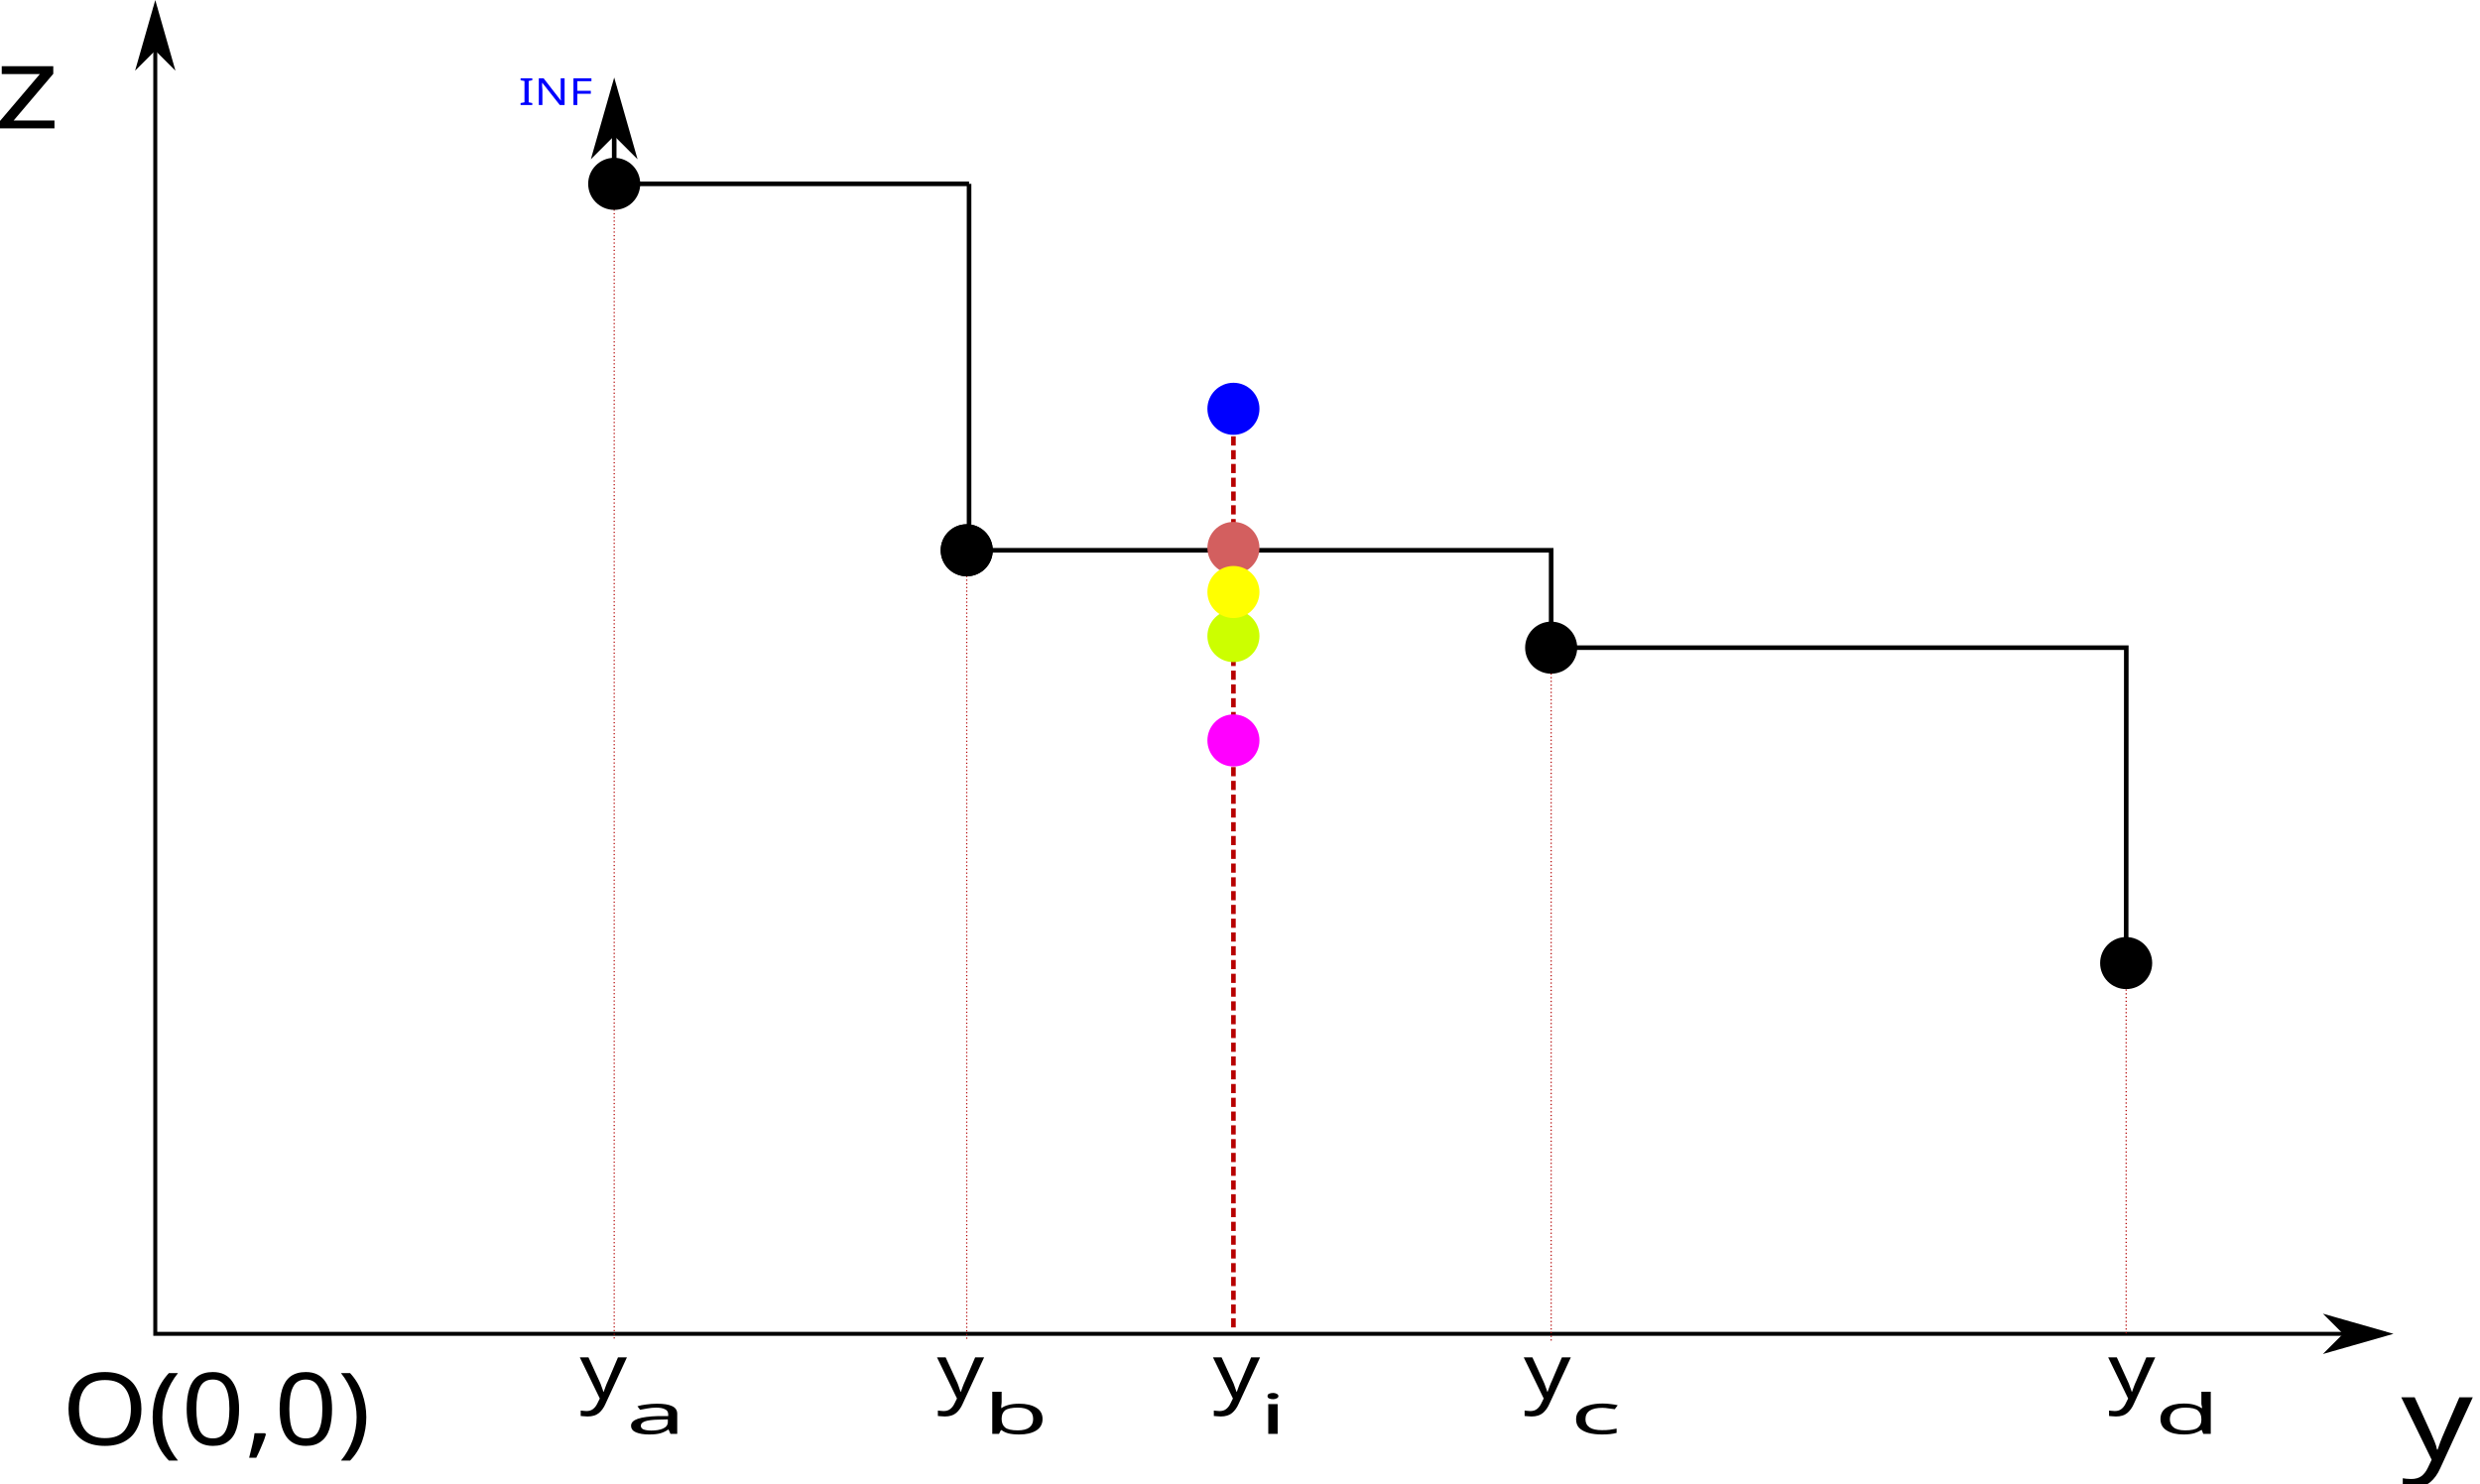
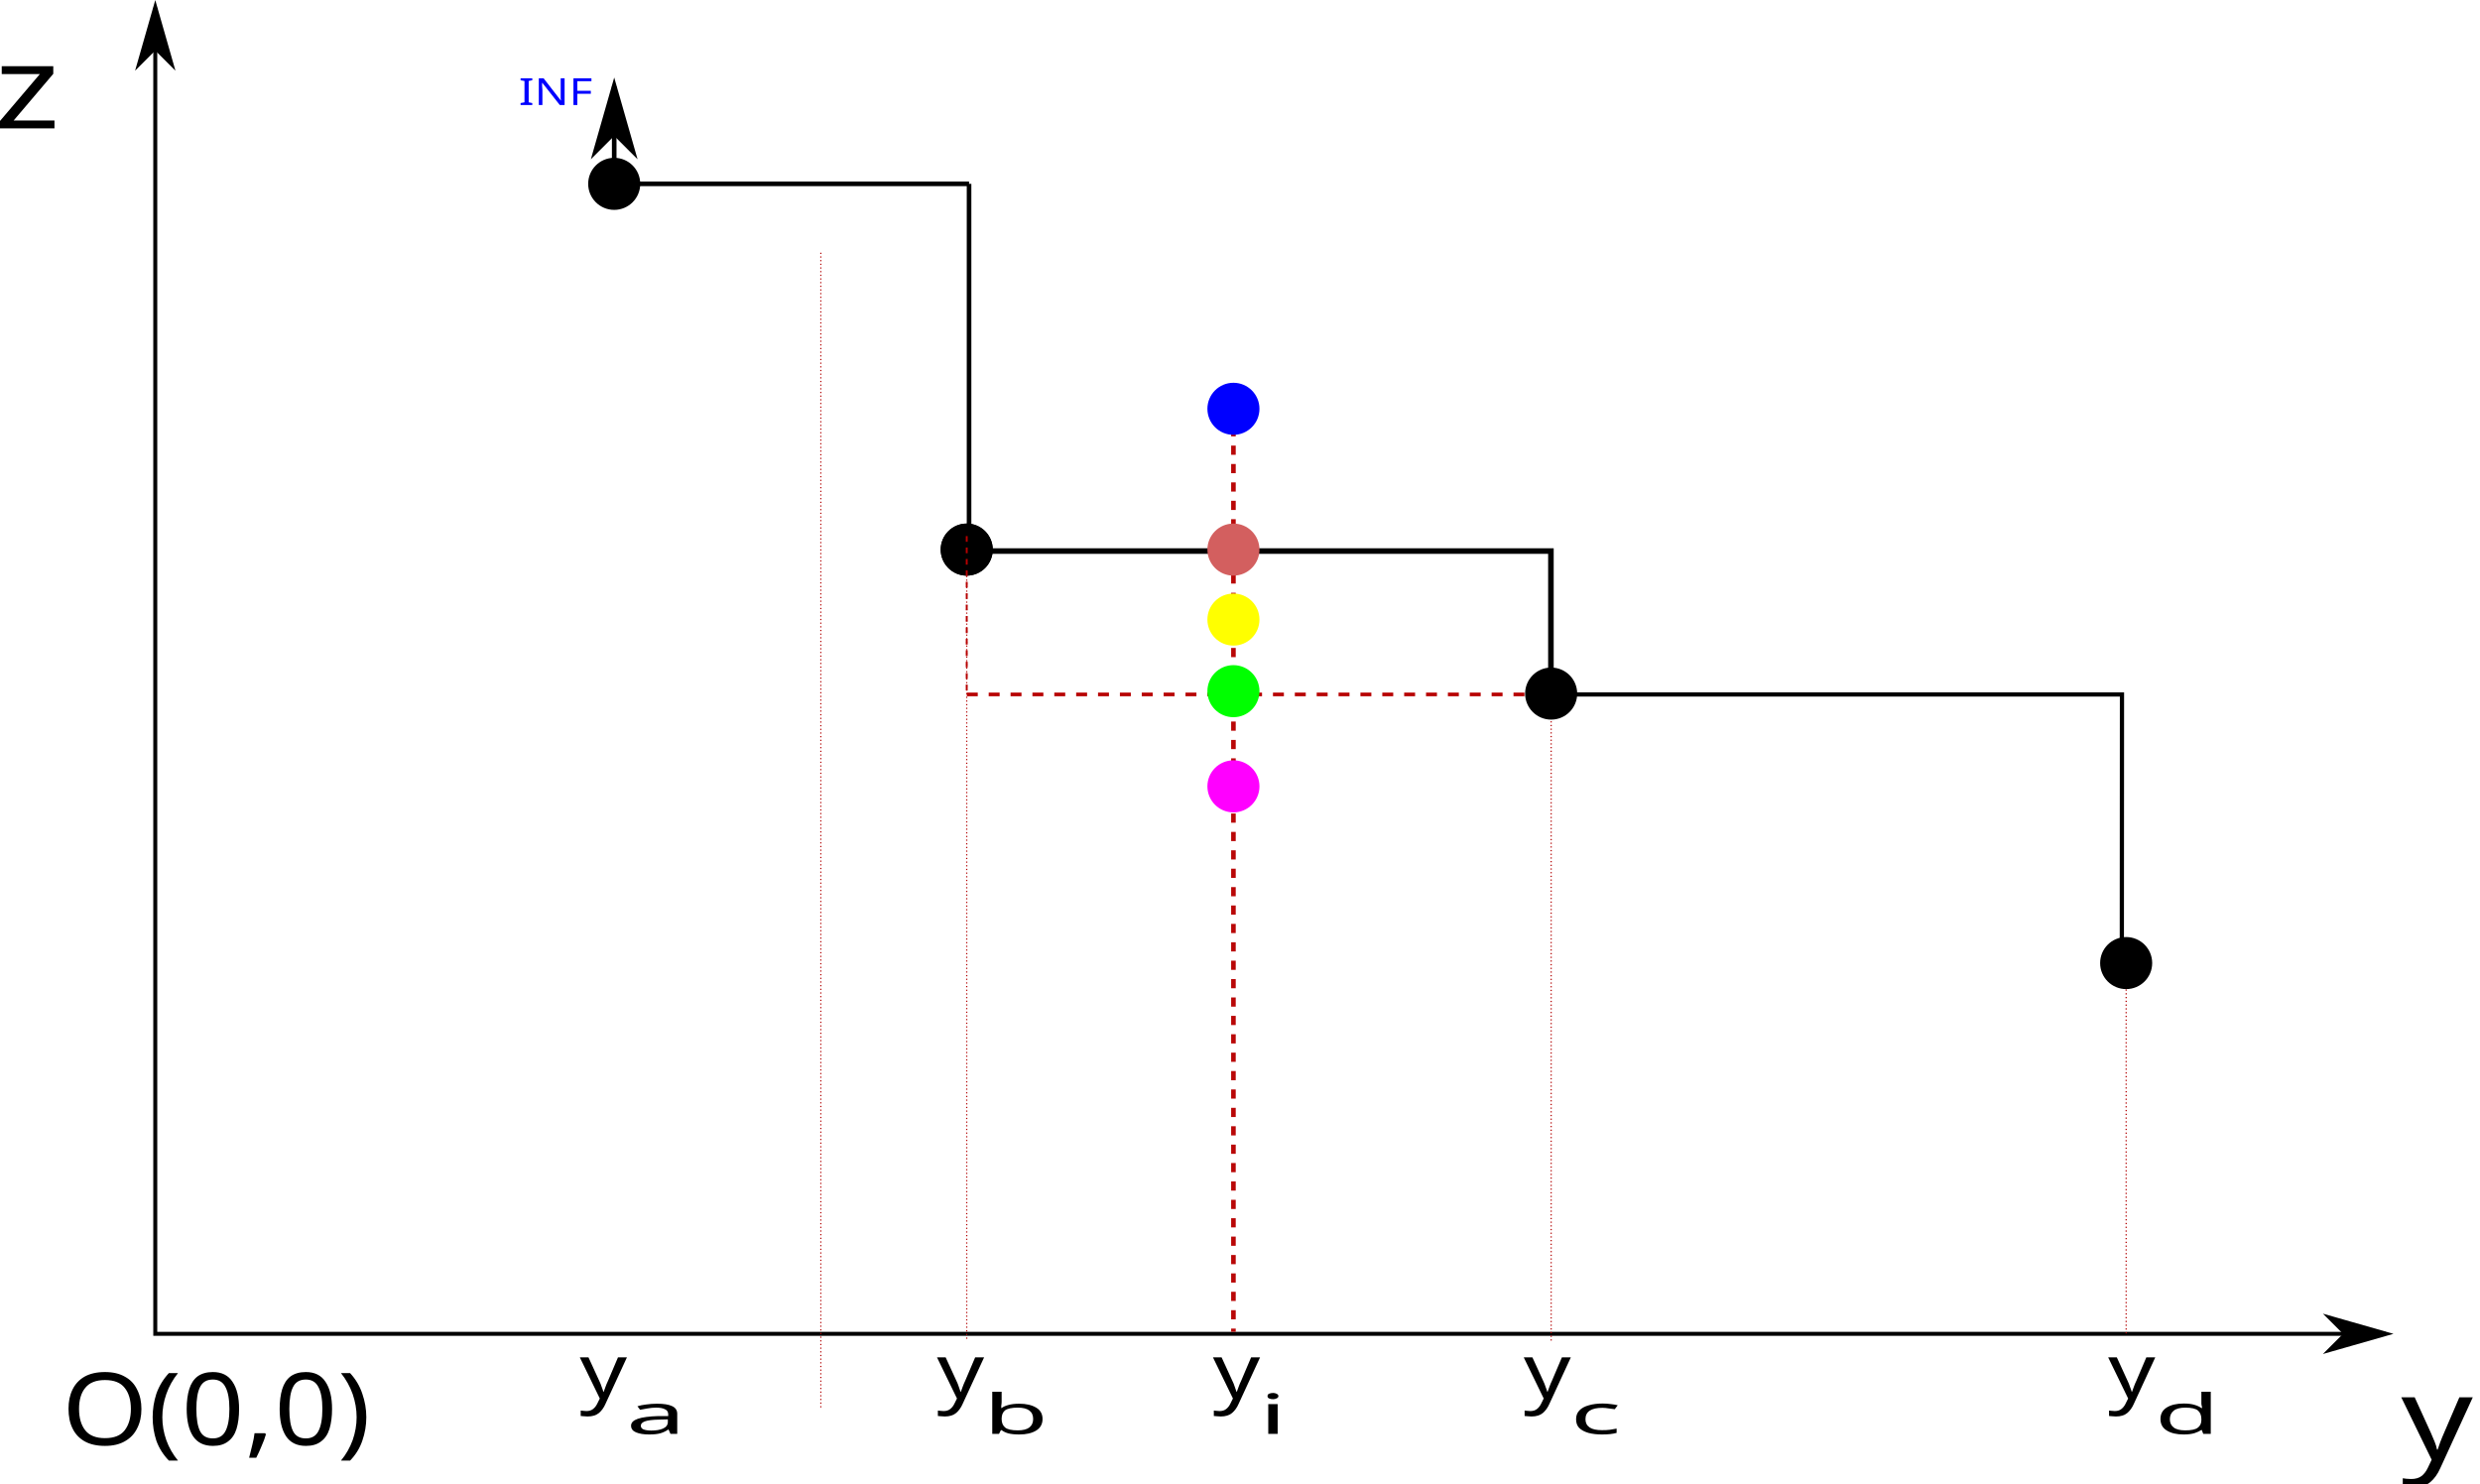
<svg xmlns="http://www.w3.org/2000/svg" width="5.626in" height="3.366in" viewBox="0 0 142.903 85.487" version="1.1" id="svg8">
  <defs id="defs2">
    <marker style="overflow:visible" id="marker5382" refX="0" refY="0" orient="auto">
      <path transform="matrix(-0.8,0,0,-0.8,-10,0)" style="fill:#000000;fill-opacity:1;fill-rule:evenodd;stroke:#000000;stroke-width:1pt;stroke-opacity:1" d="M 0,0 5,-5 -12.5,0 5,5 Z" id="path5380" />
    </marker>
    <marker style="overflow:visible" id="marker5338" refX="0" refY="0" orient="auto">
      <path transform="matrix(-0.8,0,0,-0.8,-10,0)" style="fill:#000000;fill-opacity:1;fill-rule:evenodd;stroke:#000000;stroke-width:1pt;stroke-opacity:1" d="M 0,0 5,-5 -12.5,0 5,5 Z" id="path5336" />
    </marker>
    <marker style="overflow:visible" id="marker5044" refX="0" refY="0" orient="auto">
      <path transform="matrix(0.8,0,0,0.8,10,0)" style="fill:#000000;fill-opacity:1;fill-rule:evenodd;stroke:#000000;stroke-width:1pt;stroke-opacity:1" d="M 0,0 5,-5 -12.5,0 5,5 Z" id="path5042" />
    </marker>
    <marker style="overflow:visible" id="marker5004" refX="0" refY="0" orient="auto">
      <path transform="matrix(0.8,0,0,0.8,10,0)" style="fill:#000000;fill-opacity:1;fill-rule:evenodd;stroke:#000000;stroke-width:1pt;stroke-opacity:1" d="M 0,0 5,-5 -12.5,0 5,5 Z" id="path5002" />
    </marker>
    <marker orient="auto" refY="0" refX="0" id="Arrow1Lstart" style="overflow:visible">
      <path id="path4567" d="M 0,0 5,-5 -12.5,0 5,5 Z" style="fill:#000000;fill-opacity:1;fill-rule:evenodd;stroke:#000000;stroke-width:1pt;stroke-opacity:1" transform="matrix(0.8,0,0,0.8,10,0)" />
    </marker>
    <marker orient="auto" refY="0" refX="0" id="Arrow1Lend" style="overflow:visible">
      <path id="path4570" d="M 0,0 5,-5 -12.5,0 5,5 Z" style="fill:#000000;fill-opacity:1;fill-rule:evenodd;stroke:#000000;stroke-width:1pt;stroke-opacity:1" transform="matrix(-0.8,0,0,-0.8,-10,0)" />
    </marker>
  </defs>
  <g id="layer1" transform="translate(-22.605,-42.9287)">
-     <g id="g5809">
-       <path id="path12" d="M 160.08,119.783 H 31.552 V 43.372" style="fill:none;stroke:#000000;stroke-width:0.229px;stroke-linecap:butt;stroke-linejoin:miter;stroke-opacity:1;marker-start:url(#Arrow1Lstart);marker-end:url(#Arrow1Lend)" />
-       <text transform="scale(1.098579,0.910267)" id="text36" y="139.547" x="146.527" style="font-style:normal;font-weight:normal;font-size:7.348px;line-height:1.25;font-family:sans-serif;letter-spacing:0px;word-spacing:0px;fill:#000000;fill-opacity:1;stroke:none;stroke-width:0.184" xml:space="preserve">
-         <tspan style="stroke-width:0.184" y="139.547" x="146.527" id="tspan34">y</tspan>
-       </text>
-       <text xml:space="preserve" style="font-style:normal;font-variant:normal;font-weight:normal;font-stretch:normal;font-size:7.348px;line-height:1.25;font-family:sans-serif;-inkscape-font-specification:'sans-serif, Normal';font-variant-ligatures:normal;font-variant-caps:normal;font-variant-numeric:normal;font-feature-settings:normal;text-align:start;letter-spacing:0px;word-spacing:0px;writing-mode:lr-tb;text-anchor:start;fill:#000000;fill-opacity:1;stroke:none;stroke-width:0.184" x="20.261" y="55.279" id="text40" transform="scale(1.098579,0.910267)">
-         <tspan id="tspan42" x="20.261" y="55.279">z</tspan>
-       </text>
-       <path id="path44" d="M 57.997,53.517 V 120.068" style="fill:#d4004e;fill-opacity:1;stroke:#b20000;stroke-width:0.07;stroke-linecap:butt;stroke-linejoin:miter;stroke-miterlimit:4;stroke-dasharray:0.07, 0.141;stroke-dashoffset:0;stroke-opacity:1" />
-       <path id="path46" d="M 78.31,74.632 V 120.068" style="fill:#d4004e;fill-opacity:1;stroke:#b20000;stroke-width:0.07;stroke-linecap:butt;stroke-linejoin:miter;stroke-miterlimit:4;stroke-dasharray:0.07, 0.141;stroke-dashoffset:0;stroke-opacity:1" />
-       <path id="path48" d="M 111.986,80.244 V 120.201" style="fill:#d4004e;fill-opacity:1;stroke:#b20000;stroke-width:0.071;stroke-linecap:butt;stroke-linejoin:miter;stroke-miterlimit:4;stroke-dasharray:0.071, 0.141;stroke-dashoffset:0;stroke-opacity:1" />
-       <path id="path50" d="M 145.119,98.419 V 119.8" style="fill:#d4004e;fill-opacity:1;stroke:#b20000;stroke-width:0.072;stroke-linecap:butt;stroke-linejoin:miter;stroke-miterlimit:4;stroke-dasharray:0.072, 0.145;stroke-dashoffset:0;stroke-opacity:1" />
-       <text transform="scale(1.050141,0.9522527)" id="text54" y="132.506" x="24.912" style="font-style:normal;font-weight:normal;font-size:6.072px;line-height:1.25;font-family:sans-serif;letter-spacing:0px;word-spacing:0px;fill:#000000;fill-opacity:1;stroke:none;stroke-width:0.152" xml:space="preserve">
-         <tspan style="stroke-width:0.152" y="132.506" x="24.912" id="tspan52">O(0,0)</tspan>
-       </text>
-       <path id="path4968" d="M 57.997,53.517 H 78.444" style="fill:none;stroke:#000000;stroke-width:0.265px;stroke-linecap:butt;stroke-linejoin:miter;stroke-opacity:1" />
-       <circle r="1.5" cy="53.517" cx="57.997" style="fill:#000000;stroke:none" id="path4976" />
-       <circle r="1.5" cy="74.632" cx="78.31" style="fill:#000000;stroke:none" id="path4978" />
-       <circle r="1.5" cy="80.244" cx="111.986" style="fill:#000000;stroke:none" id="path4980" />
-       <circle r="1.5" cy="98.419" cx="145.119" style="fill:#000000;stroke:none" id="path4982" />
-       <path id="path4984" d="M 78.444,53.517 V 74.632" style="fill:none;stroke:#000000;stroke-width:0.265px;stroke-linecap:butt;stroke-linejoin:miter;stroke-opacity:1" />
-       <circle r="1.5" cy="74.632" cx="78.31" style="fill:#000000;stroke:none" id="path4986" />
-       <path id="path4988" d="m 78.444,74.632 h 33.542 v 5.613" style="fill:none;stroke:#000000;stroke-width:0.265px;stroke-linecap:butt;stroke-linejoin:miter;stroke-opacity:1" />
-       <path id="path4992" d="m 111.986,80.244 h 33.141 l -0.009,18.174" style="fill:none;stroke:#000000;stroke-width:0.265px;stroke-linecap:butt;stroke-linejoin:miter;stroke-opacity:1" />
-       <path id="path4994" d="M 57.997,53.517 V 47.905" style="fill:none;stroke:#000000;stroke-width:0.265px;stroke-linecap:butt;stroke-linejoin:miter;stroke-opacity:1;marker-end:url(#marker5382)" />
-       <text transform="scale(1.105875,0.9042617)" id="text5458" y="54.159" x="47.471" style="font-style:normal;font-weight:normal;font-size:2.379px;line-height:1.25;font-family:sans-serif;letter-spacing:0px;word-spacing:0px;fill:#0000ff;fill-opacity:1;stroke:none;stroke-width:0.059" xml:space="preserve">
-         <tspan style="fill:#0000ff;stroke-width:0.059" y="54.159" x="47.471" id="tspan5456">INF</tspan>
-       </text>
-       <path id="path5546" d="m 93.678,66.48 v 53.187" style="fill:#ff6600;stroke:#b70000;stroke-width:0.265;stroke-linecap:butt;stroke-linejoin:miter;stroke-miterlimit:4;stroke-dasharray:0.529, 0.265;stroke-dashoffset:0;stroke-opacity:1" />
-       <circle r="1.5" cy="74.498" cx="93.678" style="fill:#d35f5f;stroke:none" id="path5532" />
-       <circle r="1.5" cy="66.48" cx="93.678" style="fill:#0000ff;stroke:none" id="path5534" />
-       <circle r="1.5" cy="79.576" cx="93.678" style="fill:#ccff00;stroke:none" id="path5540" />
-       <circle r="1.5" cy="85.59" cx="93.678" style="fill:#ff00ff;stroke:none" id="path5544" />
-       <circle r="1.5" cy="77.037" cx="93.678" style="fill:#ffff00;stroke:none" id="path5542" />
-       <text transform="scale(1.100185,0.9089377)" id="text5550" y="135.867" x="84.076" style="font-style:normal;font-weight:normal;font-size:4.827px;line-height:1.25;font-family:sans-serif;letter-spacing:0px;word-spacing:0px;fill:#000000;fill-opacity:1;stroke:none;stroke-width:0.121" xml:space="preserve">
-         <tspan style="stroke-width:0.121" y="135.867" x="84.076" id="tspan5548">y</tspan>
-       </text>
-       <text transform="scale(1.383926,0.7225821)" id="text5554" y="173.747" x="68.766" style="font-style:normal;font-weight:normal;font-size:4.423px;line-height:1.25;font-family:sans-serif;letter-spacing:0px;word-spacing:0px;fill:#000000;fill-opacity:1;stroke:none;stroke-width:0.111" xml:space="preserve">
-         <tspan style="stroke-width:0.111" y="173.747" x="68.766" id="tspan5552">i</tspan>
-       </text>
-       <text xml:space="preserve" style="font-style:normal;font-weight:normal;font-size:4.827px;line-height:1.25;font-family:sans-serif;letter-spacing:0px;word-spacing:0px;fill:#000000;fill-opacity:1;stroke:none;stroke-width:0.121" x="50.915" y="135.867" id="text5564" transform="scale(1.100185,0.9089377)">
-         <tspan id="tspan5562" x="50.915" y="135.867" style="stroke-width:0.121">y</tspan>
-       </text>
-       <text xml:space="preserve" style="font-style:normal;font-weight:normal;font-size:4.423px;line-height:1.25;font-family:sans-serif;letter-spacing:0px;word-spacing:0px;fill:#000000;fill-opacity:1;stroke:none;stroke-width:0.111" x="42.405" y="173.747" id="text5568" transform="scale(1.383926,0.7225821)">
-         <tspan id="tspan5566" x="42.405" y="173.747" style="stroke-width:0.111">a</tspan>
-       </text>
-       <text transform="scale(1.100185,0.9089377)" id="text5574" y="135.867" x="69.621" style="font-style:normal;font-weight:normal;font-size:4.827px;line-height:1.25;font-family:sans-serif;letter-spacing:0px;word-spacing:0px;fill:#000000;fill-opacity:1;stroke:none;stroke-width:0.121" xml:space="preserve">
-         <tspan style="stroke-width:0.121" y="135.867" x="69.621" id="tspan5572">y</tspan>
-       </text>
-       <text transform="scale(1.383926,0.7225821)" id="text5578" y="173.747" x="57.275" style="font-style:normal;font-weight:normal;font-size:4.423px;line-height:1.25;font-family:sans-serif;letter-spacing:0px;word-spacing:0px;fill:#000000;fill-opacity:1;stroke:none;stroke-width:0.111" xml:space="preserve">
-         <tspan style="stroke-width:0.111" y="173.747" x="57.275" id="tspan5576">b</tspan>
-       </text>
-       <text xml:space="preserve" style="font-style:normal;font-weight:normal;font-size:4.827px;line-height:1.25;font-family:sans-serif;letter-spacing:0px;word-spacing:0px;fill:#000000;fill-opacity:1;stroke:none;stroke-width:0.121" x="100.352" y="135.867" id="text5584" transform="scale(1.100185,0.9089377)">
-         <tspan id="tspan5582" x="100.352" y="135.867" style="stroke-width:0.121">y</tspan>
-       </text>
-       <text xml:space="preserve" style="font-style:normal;font-weight:normal;font-size:4.423px;line-height:1.25;font-family:sans-serif;letter-spacing:0px;word-spacing:0px;fill:#000000;fill-opacity:1;stroke:none;stroke-width:0.111" x="81.706" y="173.747" id="text5588" transform="scale(1.383926,0.7225821)">
-         <tspan id="tspan5586" x="81.706" y="173.747" style="stroke-width:0.111">c</tspan>
-       </text>
-       <text transform="scale(1.100185,0.9089377)" id="text5594" y="135.867" x="130.961" style="font-style:normal;font-weight:normal;font-size:4.827px;line-height:1.25;font-family:sans-serif;letter-spacing:0px;word-spacing:0px;fill:#000000;fill-opacity:1;stroke:none;stroke-width:0.121" xml:space="preserve">
-         <tspan style="stroke-width:0.121" y="135.867" x="130.961" id="tspan5592">y</tspan>
-       </text>
-       <text transform="scale(1.383926,0.7225821)" id="text5598" y="173.747" x="106.039" style="font-style:normal;font-weight:normal;font-size:4.423px;line-height:1.25;font-family:sans-serif;letter-spacing:0px;word-spacing:0px;fill:#000000;fill-opacity:1;stroke:none;stroke-width:0.111" xml:space="preserve">
-         <tspan style="stroke-width:0.111" y="173.747" x="106.039" id="tspan5596">d</tspan>
-       </text>
-     </g>
+     <path transform="translate(-4.9999993e-8,1.25e-6)" style="fill:#ff6600;stroke:#b70000;stroke-width:0.21;stroke-linecap:butt;stroke-linejoin:miter;stroke-miterlimit:4;stroke-dasharray:0.63,0.63;stroke-dashoffset:0;stroke-opacity:1" d="M 111.706,82.938 H 78.174" id="path933" />
+     <path style="fill:none;stroke:#000000;stroke-width:0.229px;stroke-linecap:butt;stroke-linejoin:miter;stroke-opacity:1;marker-start:url(#Arrow1Lstart);marker-end:url(#Arrow1Lend)" d="M 160.08,119.783 H 31.552 V 43.372" id="path12" />
+     <text xml:space="preserve" style="font-style:normal;font-weight:normal;font-size:7.348px;line-height:1.25;font-family:sans-serif;letter-spacing:0px;word-spacing:0px;fill:#000000;fill-opacity:1;stroke:none;stroke-width:0.184" x="146.527" y="139.547" id="text36" transform="scale(1.098579,0.910267)">
+       <tspan id="tspan34" x="146.527" y="139.547" style="stroke-width:0.184">y</tspan>
+     </text>
+     <text transform="scale(1.098579,0.910267)" id="text40" y="55.279" x="20.261" style="font-style:normal;font-variant:normal;font-weight:normal;font-stretch:normal;font-size:7.348px;line-height:1.25;font-family:sans-serif;-inkscape-font-specification:'sans-serif, Normal';font-variant-ligatures:normal;font-variant-caps:normal;font-variant-numeric:normal;font-feature-settings:normal;text-align:start;letter-spacing:0px;word-spacing:0px;writing-mode:lr-tb;text-anchor:start;fill:#000000;fill-opacity:1;stroke:none;stroke-width:0.184" xml:space="preserve">
+       <tspan y="55.279" x="20.261" id="tspan42">z</tspan>
+     </text>
+     <path style="fill:#d4004e;fill-opacity:1;stroke:#b20000;stroke-width:0.07;stroke-linecap:butt;stroke-linejoin:miter;stroke-miterlimit:4;stroke-dasharray:0.07, 0.141;stroke-dashoffset:0;stroke-opacity:1" d="M 69.904,57.486 V 124.036" id="path44" />
+     <path style="fill:#d4004e;fill-opacity:1;stroke:#b20000;stroke-width:0.07;stroke-linecap:butt;stroke-linejoin:miter;stroke-miterlimit:4;stroke-dasharray:0.07, 0.141;stroke-dashoffset:0;stroke-opacity:1" d="M 78.31,74.632 V 120.068" id="path46" />
+     <path style="fill:#d4004e;fill-opacity:1;stroke:#b20000;stroke-width:0.071;stroke-linecap:butt;stroke-linejoin:miter;stroke-miterlimit:4;stroke-dasharray:0.071, 0.141;stroke-dashoffset:0;stroke-opacity:1" d="M 111.986,80.244 V 120.201" id="path48" />
+     <path style="fill:#d4004e;fill-opacity:1;stroke:#b20000;stroke-width:0.072;stroke-linecap:butt;stroke-linejoin:miter;stroke-miterlimit:4;stroke-dasharray:0.072, 0.145;stroke-dashoffset:0;stroke-opacity:1" d="M 145.119,98.419 V 119.8" id="path50" />
+     <text xml:space="preserve" style="font-style:normal;font-weight:normal;font-size:6.072px;line-height:1.25;font-family:sans-serif;letter-spacing:0px;word-spacing:0px;fill:#000000;fill-opacity:1;stroke:none;stroke-width:0.152" x="24.912" y="132.506" id="text54" transform="scale(1.050141,0.9522527)">
+       <tspan id="tspan52" x="24.912" y="132.506" style="stroke-width:0.152">O(0,0)</tspan>
+     </text>
+     <path style="fill:none;stroke:#000000;stroke-width:0.265px;stroke-linecap:butt;stroke-linejoin:miter;stroke-opacity:1" d="M 57.997,53.517 H 78.444" id="path4968" />
+     <circle id="path4976" style="fill:#000000;stroke:none" cx="57.997" cy="53.517" r="1.5" />
+     <circle id="path4978" style="fill:#000000;stroke:none" cx="78.31" cy="74.593" r="1.5" />
+     <circle id="path4980" style="fill:#000000;stroke:none" cx="111.986" cy="82.89" r="1.5" />
+     <circle id="path4982" style="fill:#000000;stroke:none" cx="145.119" cy="98.419" r="1.5" />
+     <path style="fill:none;stroke:#000000;stroke-width:0.265px;stroke-linecap:butt;stroke-linejoin:miter;stroke-opacity:1" d="M 78.444,53.517 V 74.632" id="path4984" />
+     <circle id="path4986" style="fill:#000000;stroke:none" cx="78.31" cy="74.593" r="1.5" />
+     <path style="fill:none;stroke:#000000;stroke-width:0.32px;stroke-linecap:butt;stroke-linejoin:miter;stroke-opacity:1" d="m 78.458,74.677 h 33.514 v 8.231" id="path4988" />
+     <path style="fill:none;stroke:#000000;stroke-width:0.244px;stroke-linecap:butt;stroke-linejoin:miter;stroke-opacity:1" d="m 111.706,82.938 h 33.172 l -0.009,15.469" id="path4992" />
+     <path style="fill:none;stroke:#000000;stroke-width:0.265px;stroke-linecap:butt;stroke-linejoin:miter;stroke-opacity:1;marker-end:url(#marker5382)" d="M 57.997,53.517 V 47.905" id="path4994" />
+     <text xml:space="preserve" style="font-style:normal;font-weight:normal;font-size:2.379px;line-height:1.25;font-family:sans-serif;letter-spacing:0px;word-spacing:0px;fill:#0000ff;fill-opacity:1;stroke:none;stroke-width:0.059" x="47.471" y="54.159" id="text5458" transform="scale(1.105875,0.9042617)">
+       <tspan id="tspan5456" x="47.471" y="54.159" style="fill:#0000ff;stroke-width:0.059">INF</tspan>
+     </text>
+     <path style="fill:#ff6600;stroke:#b70000;stroke-width:0.265;stroke-linecap:butt;stroke-linejoin:miter;stroke-miterlimit:3.9;stroke-dasharray:0.53, 0.53;stroke-dashoffset:0;stroke-opacity:1;opacity:0.97" d="m 93.678,66.48 v 53.187" id="path5546" />
+     <circle id="path5532" style="fill:#d35f5f;stroke:none" cx="93.678" cy="74.593" r="1.5" />
+     <circle id="path5534" style="fill:#0000ff;stroke:none" cx="93.678" cy="66.48" r="1.5" />
+     <circle id="path5540" style="fill:#00ff00;stroke:none" cx="93.678" cy="82.751" r="1.5" />
+     <circle id="path5544" style="fill:#ff00ff;stroke:none" cx="93.678" cy="88.236" r="1.5" />
+     <circle id="path5542" style="fill:#ffff00;stroke:none" cx="93.678" cy="78.625" r="1.5" />
+     <text xml:space="preserve" style="font-style:normal;font-weight:normal;font-size:4.827px;line-height:1.25;font-family:sans-serif;letter-spacing:0px;word-spacing:0px;fill:#000000;fill-opacity:1;stroke:none;stroke-width:0.121" x="84.076" y="135.867" id="text5550" transform="scale(1.100185,0.9089377)">
+       <tspan id="tspan5548" x="84.076" y="135.867" style="stroke-width:0.121">y</tspan>
+     </text>
+     <text xml:space="preserve" style="font-style:normal;font-weight:normal;font-size:4.423px;line-height:1.25;font-family:sans-serif;letter-spacing:0px;word-spacing:0px;fill:#000000;fill-opacity:1;stroke:none;stroke-width:0.111" x="68.766" y="173.747" id="text5554" transform="scale(1.383926,0.7225821)">
+       <tspan id="tspan5552" x="68.766" y="173.747" style="stroke-width:0.111">i</tspan>
+     </text>
+     <text transform="scale(1.100185,0.9089377)" id="text5564" y="135.867" x="50.915" style="font-style:normal;font-weight:normal;font-size:4.827px;line-height:1.25;font-family:sans-serif;letter-spacing:0px;word-spacing:0px;fill:#000000;fill-opacity:1;stroke:none;stroke-width:0.121" xml:space="preserve">
+       <tspan style="stroke-width:0.121" y="135.867" x="50.915" id="tspan5562">y</tspan>
+     </text>
+     <text transform="scale(1.383926,0.7225821)" id="text5568" y="173.747" x="42.405" style="font-style:normal;font-weight:normal;font-size:4.423px;line-height:1.25;font-family:sans-serif;letter-spacing:0px;word-spacing:0px;fill:#000000;fill-opacity:1;stroke:none;stroke-width:0.111" xml:space="preserve">
+       <tspan style="stroke-width:0.111" y="173.747" x="42.405" id="tspan5566">a</tspan>
+     </text>
+     <text xml:space="preserve" style="font-style:normal;font-weight:normal;font-size:4.827px;line-height:1.25;font-family:sans-serif;letter-spacing:0px;word-spacing:0px;fill:#000000;fill-opacity:1;stroke:none;stroke-width:0.121" x="69.621" y="135.867" id="text5574" transform="scale(1.100185,0.9089377)">
+       <tspan id="tspan5572" x="69.621" y="135.867" style="stroke-width:0.121">y</tspan>
+     </text>
+     <text xml:space="preserve" style="font-style:normal;font-weight:normal;font-size:4.423px;line-height:1.25;font-family:sans-serif;letter-spacing:0px;word-spacing:0px;fill:#000000;fill-opacity:1;stroke:none;stroke-width:0.111" x="57.275" y="173.747" id="text5578" transform="scale(1.383926,0.7225821)">
+       <tspan id="tspan5576" x="57.275" y="173.747" style="stroke-width:0.111">b</tspan>
+     </text>
+     <text transform="scale(1.100185,0.9089377)" id="text5584" y="135.867" x="100.352" style="font-style:normal;font-weight:normal;font-size:4.827px;line-height:1.25;font-family:sans-serif;letter-spacing:0px;word-spacing:0px;fill:#000000;fill-opacity:1;stroke:none;stroke-width:0.121" xml:space="preserve">
+       <tspan style="stroke-width:0.121" y="135.867" x="100.352" id="tspan5582">y</tspan>
+     </text>
+     <text transform="scale(1.383926,0.7225821)" id="text5588" y="173.747" x="81.706" style="font-style:normal;font-weight:normal;font-size:4.423px;line-height:1.25;font-family:sans-serif;letter-spacing:0px;word-spacing:0px;fill:#000000;fill-opacity:1;stroke:none;stroke-width:0.111" xml:space="preserve">
+       <tspan style="stroke-width:0.111" y="173.747" x="81.706" id="tspan5586">c</tspan>
+     </text>
+     <text xml:space="preserve" style="font-style:normal;font-weight:normal;font-size:4.827px;line-height:1.25;font-family:sans-serif;letter-spacing:0px;word-spacing:0px;fill:#000000;fill-opacity:1;stroke:none;stroke-width:0.121" x="130.961" y="135.867" id="text5594" transform="scale(1.100185,0.9089377)">
+       <tspan id="tspan5592" x="130.961" y="135.867" style="stroke-width:0.121">y</tspan>
+     </text>
+     <text xml:space="preserve" style="font-style:normal;font-weight:normal;font-size:4.423px;line-height:1.25;font-family:sans-serif;letter-spacing:0px;word-spacing:0px;fill:#000000;fill-opacity:1;stroke:none;stroke-width:0.111" x="106.039" y="173.747" id="text5598" transform="scale(1.383926,0.7225821)">
+       <tspan id="tspan5596" x="106.039" y="173.747" style="stroke-width:0.111">d</tspan>
+     </text>
+     <path id="path931" d="m 78.31,73.815 v 9.152" style="fill:#ff6600;stroke:#b70000;stroke-width:0.11;stroke-linecap:butt;stroke-linejoin:miter;stroke-miterlimit:4;stroke-dasharray:0.329, 0.329;stroke-dashoffset:0;stroke-opacity:1" />
  </g>
</svg>
